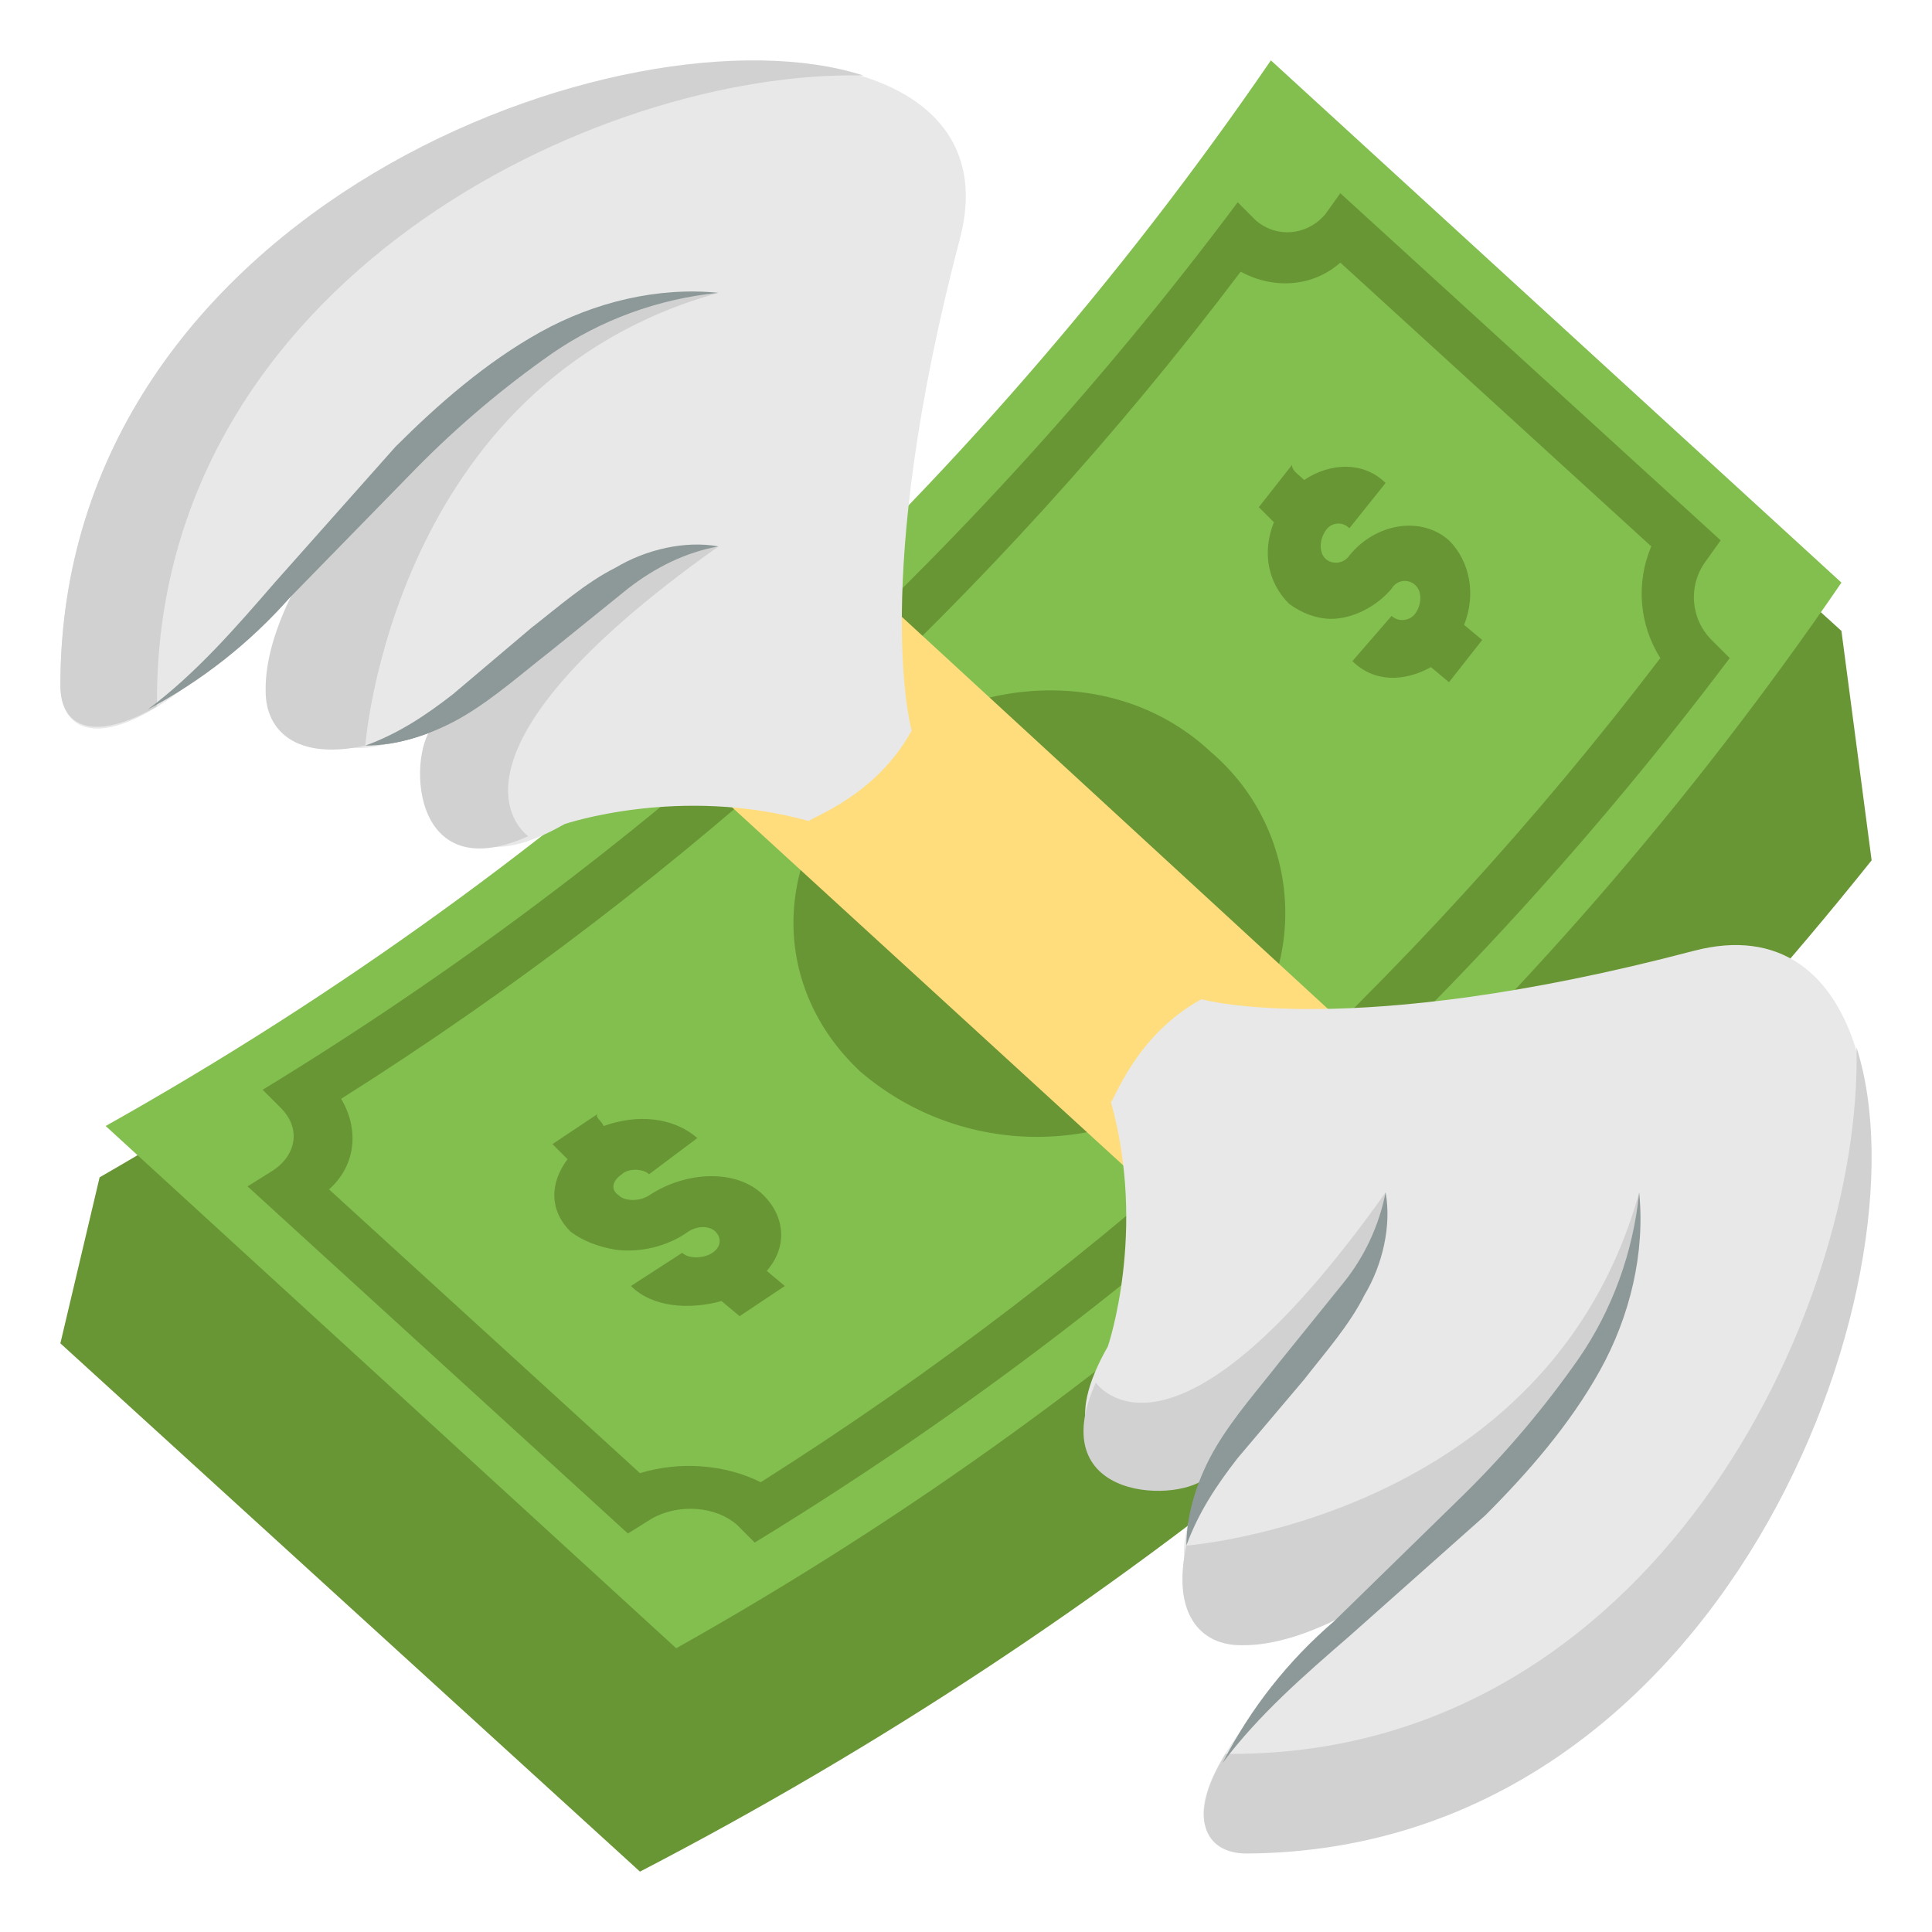
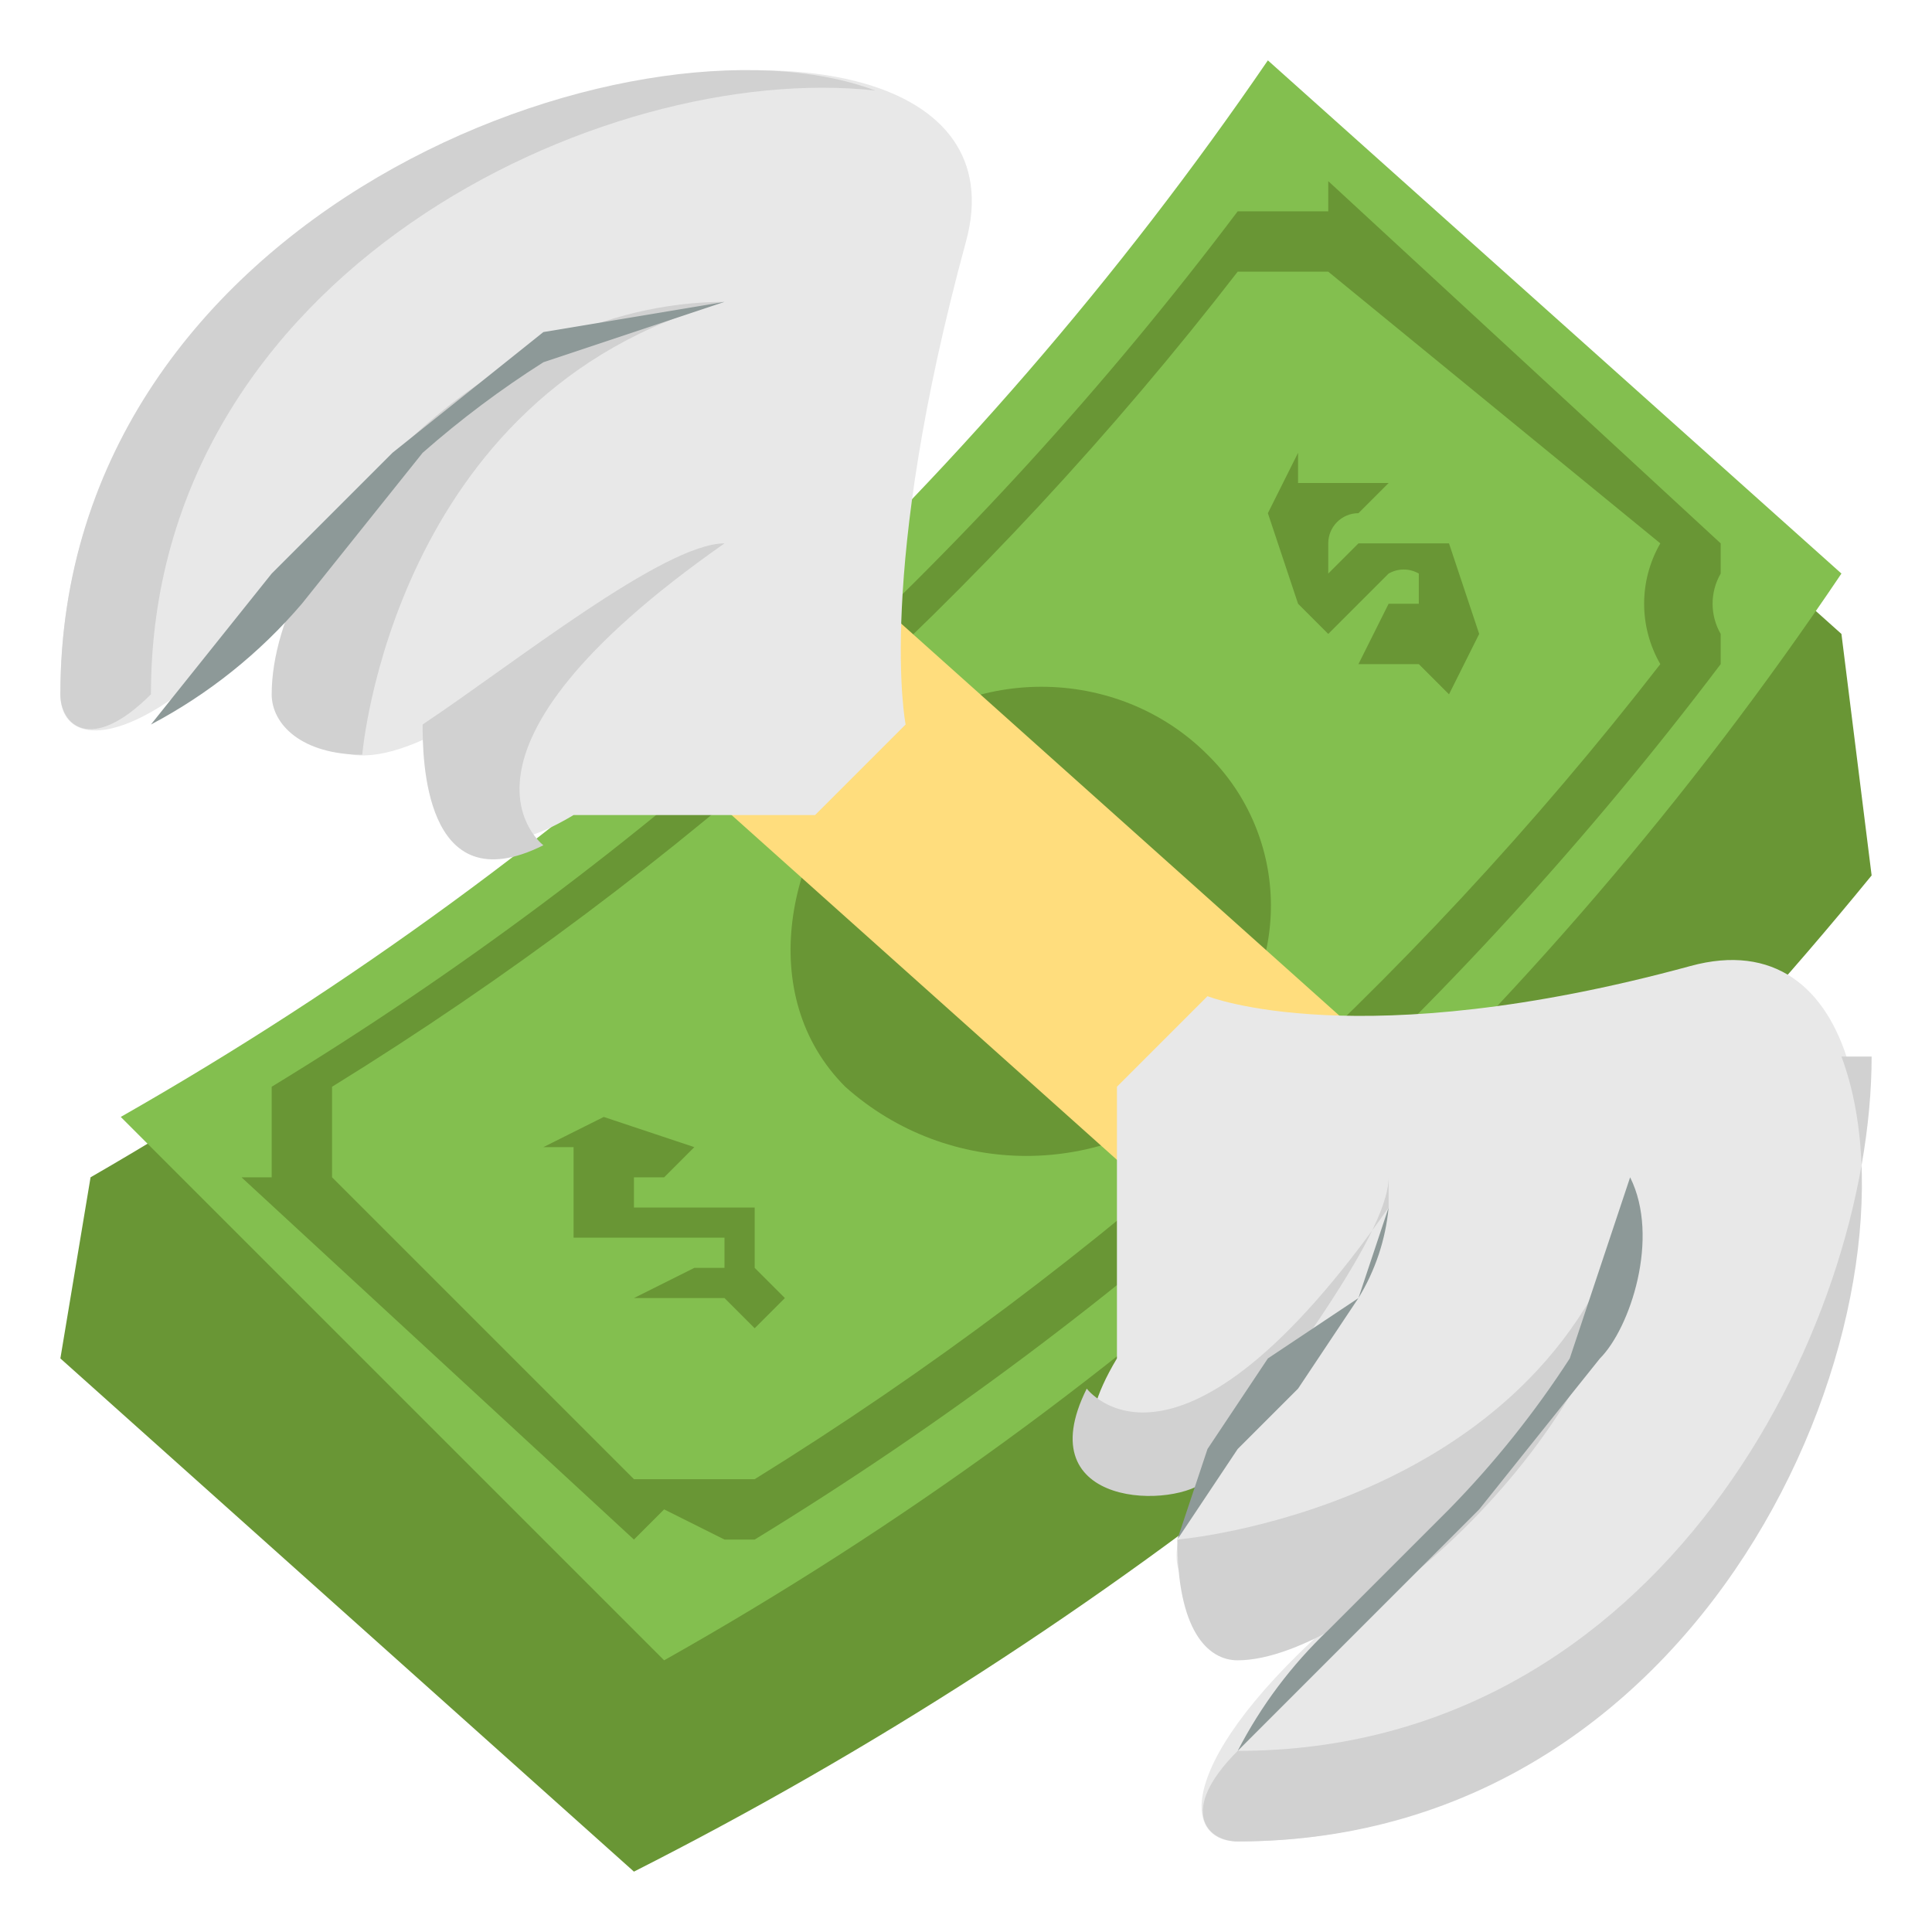
- <svg xmlns="http://www.w3.org/2000/svg" xmlns:xlink="http://www.w3.org/1999/xlink" viewBox="0 0 64 64">
-   <path fill="#699635" d="M61 20.9L42.4 4A126.8 126.8 0 0 1 3.3 39L2 44.5 21.2 62A127.4 127.4 0 0 0 62 28.5l-1-7.6" />
-   <path fill="#83bf4f" d="M22.4 54.6L3.5 37.3A115 115 0 0 0 42.1 2L61 19.3a115 115 0 0 1-38.6 35.3" />
-   <g fill="#699635">
-     <path d="M20.8 50.8L8.2 39.3l.8-.5c.8-.5 1-1.4.3-2.1l-.6-.6A115.2 115.2 0 0 0 41 6.7l.6.6c.7.6 1.7.5 2.3-.2l.5-.7L57 17.9l-.5.7a2 2 0 0 0 .2 2.6l.6.6A116.4 116.4 0 0 1 25 51.1l-.6-.6c-.7-.6-1.9-.7-2.8-.2l-.8.5m-9.9-11.4l10.3 9.4c1.3-.4 2.8-.3 4 .3A114.4 114.4 0 0 0 55 21.8a4 4 0 0 1-.3-3.7L44.4 8.7c-.9.8-2.2.9-3.3.3a113 113 0 0 1-29.8 27.4c.6 1 .5 2.2-.4 3" />
-     <path d="M20 37.3c1.1-.4 2.3-.3 3.1.4l-1.6 1.2c-.2-.2-.7-.2-.9 0-.3.2-.4.5-.1.7.2.2.7.2 1 0 1.2-.8 2.9-.9 3.8 0 .7.7.8 1.7.1 2.5l.6.5-1.5 1-.6-.5c-1.1.3-2.3.2-3-.5l1.7-1.1c.2.2.7.2 1 0 .3-.2.3-.5.1-.7-.2-.2-.6-.2-.9 0-.7.5-1.6.7-2.4.6-.6-.1-1.1-.3-1.5-.6-.7-.7-.7-1.6-.1-2.4l-.5-.5 1.5-1c-.1.1.1.2.2.4m23.2-21.4c.9-.6 2-.6 2.7.1l-1.2 1.5a.5.5 0 0 0-.8.1c-.2.3-.2.7 0 .9s.6.2.8-.1c.9-1.1 2.4-1.3 3.3-.5.7.7.9 1.8.5 2.8l.6.5-1.1 1.4-.6-.5c-.9.5-1.9.5-2.6-.2l1.3-1.5c.2.2.6.2.8-.1s.2-.7 0-.9a.5.5 0 0 0-.8.1c-.5.6-1.3 1-2 1-.5 0-1-.2-1.4-.5-.7-.7-.9-1.7-.5-2.7l-.5-.5 1.1-1.4c0 .2.2.3.4.5m-3 19.6a9 9 0 0 1-11.7 0c-3.1-2.9-2.9-7.4.3-10.3 3.2-2.9 8.2-3.2 11.3-.3a7 7 0 0 1 .1 10.6" />
+ <svg xmlns="http://www.w3.org/2000/svg" viewBox="0 0 64 64" width="64" height="64">
+   <path fill="none" d="M-1-1h66v66H-1z" />
+   <g>
+     <path fill="#699635" d="M61 21L42 4A127 127 0 0 1 3 39l-1 6 19 17a127 127 0 0 0 41-33l-1-8" />
+     <path fill="#83bf4f" d="M22 55L4 37A115 115 0 0 0 42 2l19 17a115 115 0 0 1-39 36" />
+     <g fill="#699635">
+       <path d="M21 51L8 39h1v-3A115 115 0 0 0 41 7h3V6l13 12v1a2 2 0 0 0 0 2v1a116 116 0 0 1-32 29h-1l-2-1-1 1M11 39l10 10h4a114 114 0 0 0 30-27 4 4 0 0 1 0-4L44 9h-3a113 113 0 0 1-30 27v3" />
+       <path d="M20 37l3 1-1 1h-1v1h4v2l1 1-1 1-1-1h-3l2-1h1v-1h-5v-3h-1l2-1m23-21h3l-1 1a1 1 0 0 0-1 1v1l1-1h3l1 3-1 2-1-1h-2l1-2h1v-1a1 1 0 0 0-1 0l-2 2-1-1-1-3 1-2v1m-3 20a9 9 0 0 1-12 0c-3-3-2-8 1-11s8-3 11 0a7 7 0 0 1 0 10" />
+     </g>
+     <path fill="#ffdd7d" d="M22 25l19 17 6-6-19-17-6 6" />
+     <path fill="#dbb471" d="M41 49l6-5v-8l-6 6v7" />
+     <path fill="#8d9998" d="M12 25l3-2 3-2 2-2 4-1-3 2-3 2-3 2-3 1" />
+     <path fill="#e8e8e8" d="M40 33s5 2 16-1 6 29-15 29c-2 0-2-3 4-8 0 0-9 2-5-4 0 0-6 1-3-4v-9l3-3" />
+     <g fill="#d1d1d1">
+       <path d="M62 35c0 9-7 23-21 23-2 2-1 3 0 3 16 0 23-18 20-26" />
+       <path d="M54 40c-3 10-15 11-15 11 0 3 1 4 2 4 4 0 13-8 13-15m-8 0c-7 10-10 6-10 6-2 4 3 4 4 3 2-3 6-8 6-10" />
+     </g>
+     <path fill="#8d9998" d="M41 58l4-4 4-4 4-5c1-1 2-4 1-6l-2 6a32 32 0 0 1-4 5l-4 4a15 15 0 0 0-3 4m-2-7l2-3 2-2 2-3 1-3a7 7 0 0 1-1 3l-3 2-2 3-1 3" />
+     <path fill="#e8e8e8" d="M30 24s-1-5 2-16S2 2 2 23c0 2 3 2 8-4 0 0-2 9 5 5 0 0-1 6 4 3h8l3-3" />
+     <g fill="#d1d1d1">
+       <path d="M29 3C20 2 5 9 5 23c-2 2-3 1-3 0C2 7 21 0 29 3" />
+       <path d="M24 10c-11 3-12 15-12 15-2 0-3-1-3-2 0-5 7-13 15-13m0 8c-10 7-6 10-6 10-4 2-4-3-4-4 3-2 8-6 10-6" />
+     </g>
+     <path fill="#8d9998" d="M5 24l4-5 4-4 5-4 6-1-6 2a32 32 0 0 0-4 3l-4 5a17 17 0 0 1-5 4" />
  </g>
-   <path fill="#ffdd7d" d="M21.8 24.5l18.9 17.3c2.2-1.8 4.2-3.7 6.2-5.7L28.1 18.8l-6.3 5.7" />
-   <path fill="#dbb471" d="M40.8 49.4l6.2-5V36c-2 2-4.1 3.9-6.2 5.7v7.7" />
-   <path id="a" fill="#8d9998" d="M12.1 24.7c1.1-.4 2-1 2.9-1.7l2.6-2.2c.9-.7 1.8-1.5 2.8-2 1-.6 2.3-.9 3.4-.7-1.1.2-2.1.7-3 1.4l-2.6 2.1c-.9.7-1.8 1.5-2.8 2.1-1 .6-2.2 1-3.3 1" />
-   <path fill="#e8e8e8" d="M39.8 33.1s4.9 1.4 16.3-1.6 6 29.8-14.8 29.8c-2.3 0-2.4-2.9 4-8.1 0 0-9 2.1-5.1-4.6 0 0-6.4 1.1-3.5-4 0 0 1.3-3.8.1-8.1.1 0 .8-2.2 3-3.4" />
-   <g fill="#d1d1d1">
-     <path d="M61.5 34.7c.2 8.8-6.8 23.4-20.7 23.4h-.2c-1.3 2.1-.7 3.3.7 3.3 15.8-.1 22.7-18.9 20.2-26.7" />
-     <path d="M54.3 39.5c-3 10.8-15 11.7-15 11.7-.5 2.3.5 3.3 1.8 3.3 4.4.1 12.6-7.2 13.2-15m-8.4 0c-7.1 10-9.6 6.3-9.6 6.3-1.8 4 2.9 4 3.7 3.1 2.3-2.5 6-7.7 5.9-9.4" />
-   </g>
-   <path fill="#8d9998" d="M40.5 58.4c1.2-1.6 2.7-2.9 4.2-4.2l4.5-4c1.4-1.4 2.8-3 3.8-4.8 1-1.8 1.5-3.9 1.3-5.9-.2 2-.9 3.9-2 5.5a32.3 32.3 0 0 1-3.8 4.5l-4.3 4.2a15.4 15.4 0 0 0-3.7 4.7m-1.2-7.2c.4-1.1 1-2 1.7-2.9l2.2-2.6c.7-.9 1.5-1.8 2-2.8.6-1 .9-2.3.7-3.4a6.9 6.9 0 0 1-1.4 3l-2.1 2.6c-.7.9-1.5 1.8-2.1 2.8-.6 1-1 2.2-1 3.3" />
-   <path fill="#e8e8e8" d="M30.2 24.2s-1.4-4.9 1.6-16.3S2 1.9 2 22.7c0 2.3 2.9 2.4 8.1-4 0 0-2.1 9 4.6 5.1 0 0-1.1 6.4 4 3.5 0 0 3.8-1.3 8.1-.1 0-.1 2.2-.8 3.4-3" />
-   <g fill="#d1d1d1">
-     <path d="M28.6 2.5C19.8 2.3 5.2 9.3 5.2 23.2v.2c-2.1 1.2-3.2.7-3.2-.7C2 6.9 20.8 0 28.6 2.5" />
-     <path d="M23.8 9.7c-10.8 3-11.7 15-11.7 15-2.3.5-3.3-.5-3.3-1.8-.1-4.4 7.2-12.6 15-13.2m0 8.4c-10 7.1-6.3 9.6-6.3 9.6-4 1.8-4-2.9-3.1-3.7 2.5-2.3 7.7-6 9.4-5.9" />
-   </g>
-   <path fill="#8d9998" d="M4.9 23.5c1.6-1.2 2.9-2.7 4.2-4.2l4-4.5c1.4-1.4 3-2.8 4.8-3.8 1.8-1 3.9-1.5 5.9-1.3-2 .2-3.9.9-5.5 2a32.3 32.3 0 0 0-4.5 3.8l-4.2 4.3a16.7 16.7 0 0 1-4.7 3.7" />
-   <use xlink:href="#a" />
</svg>
